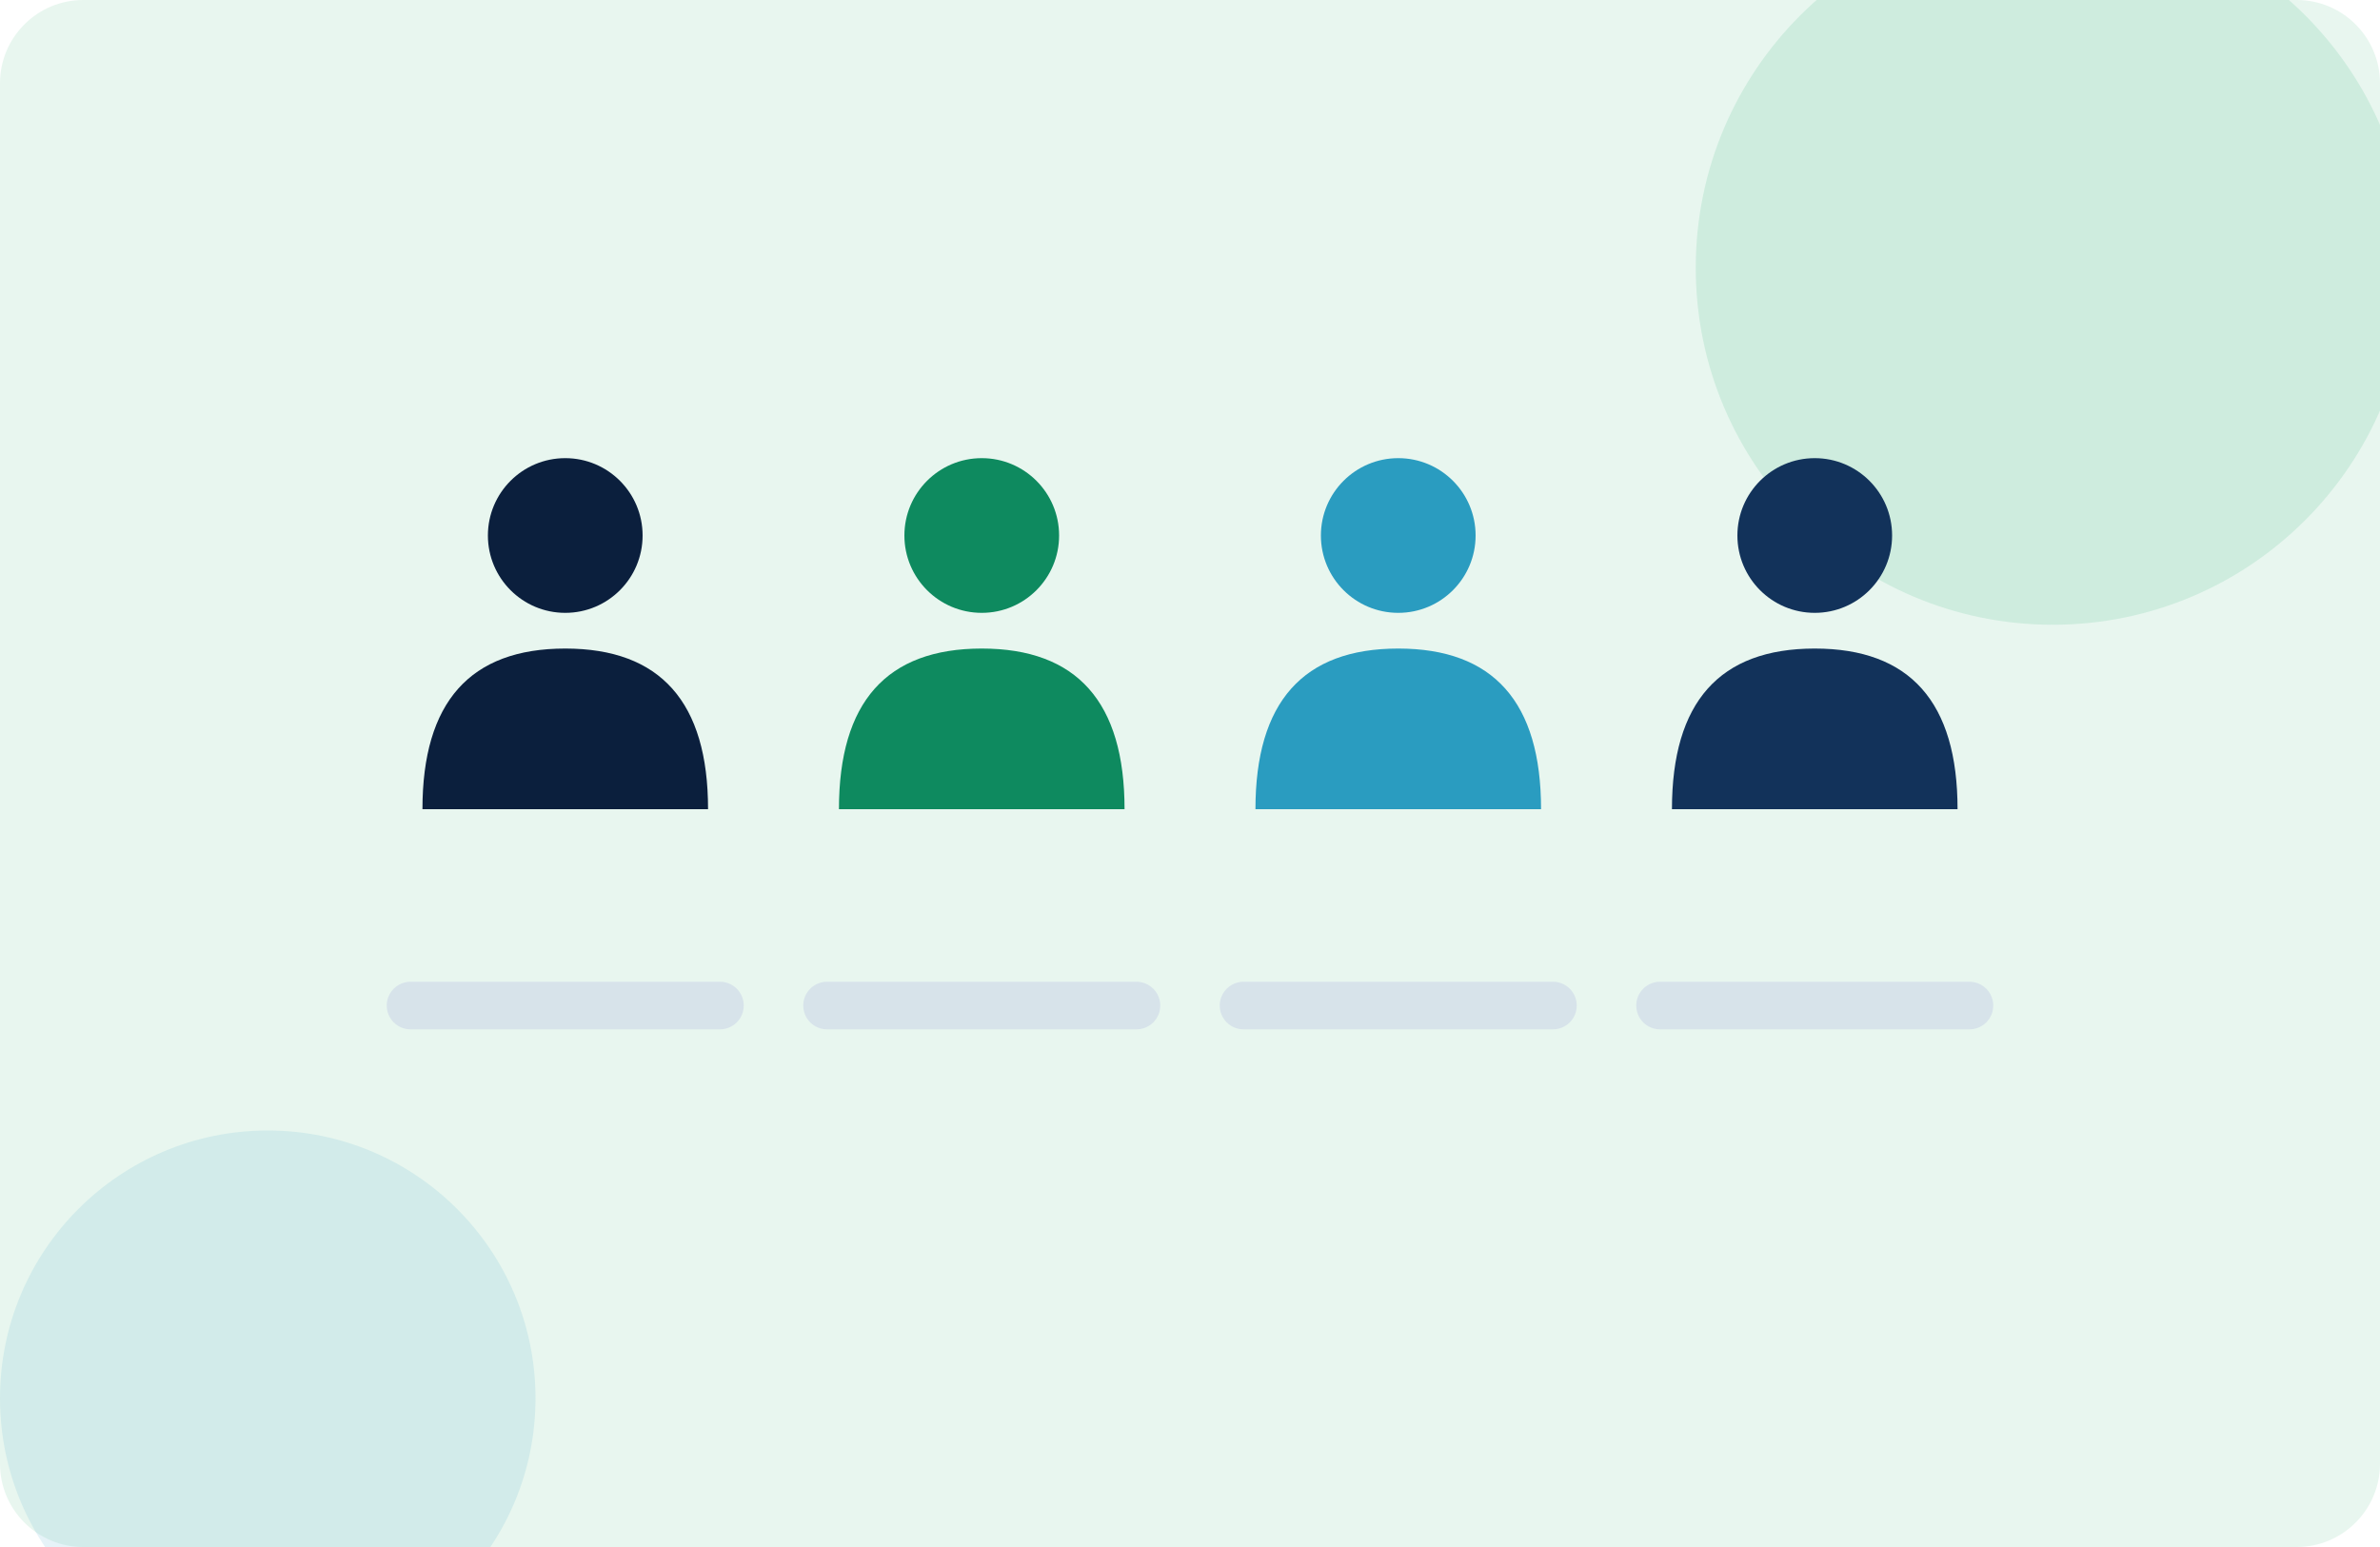
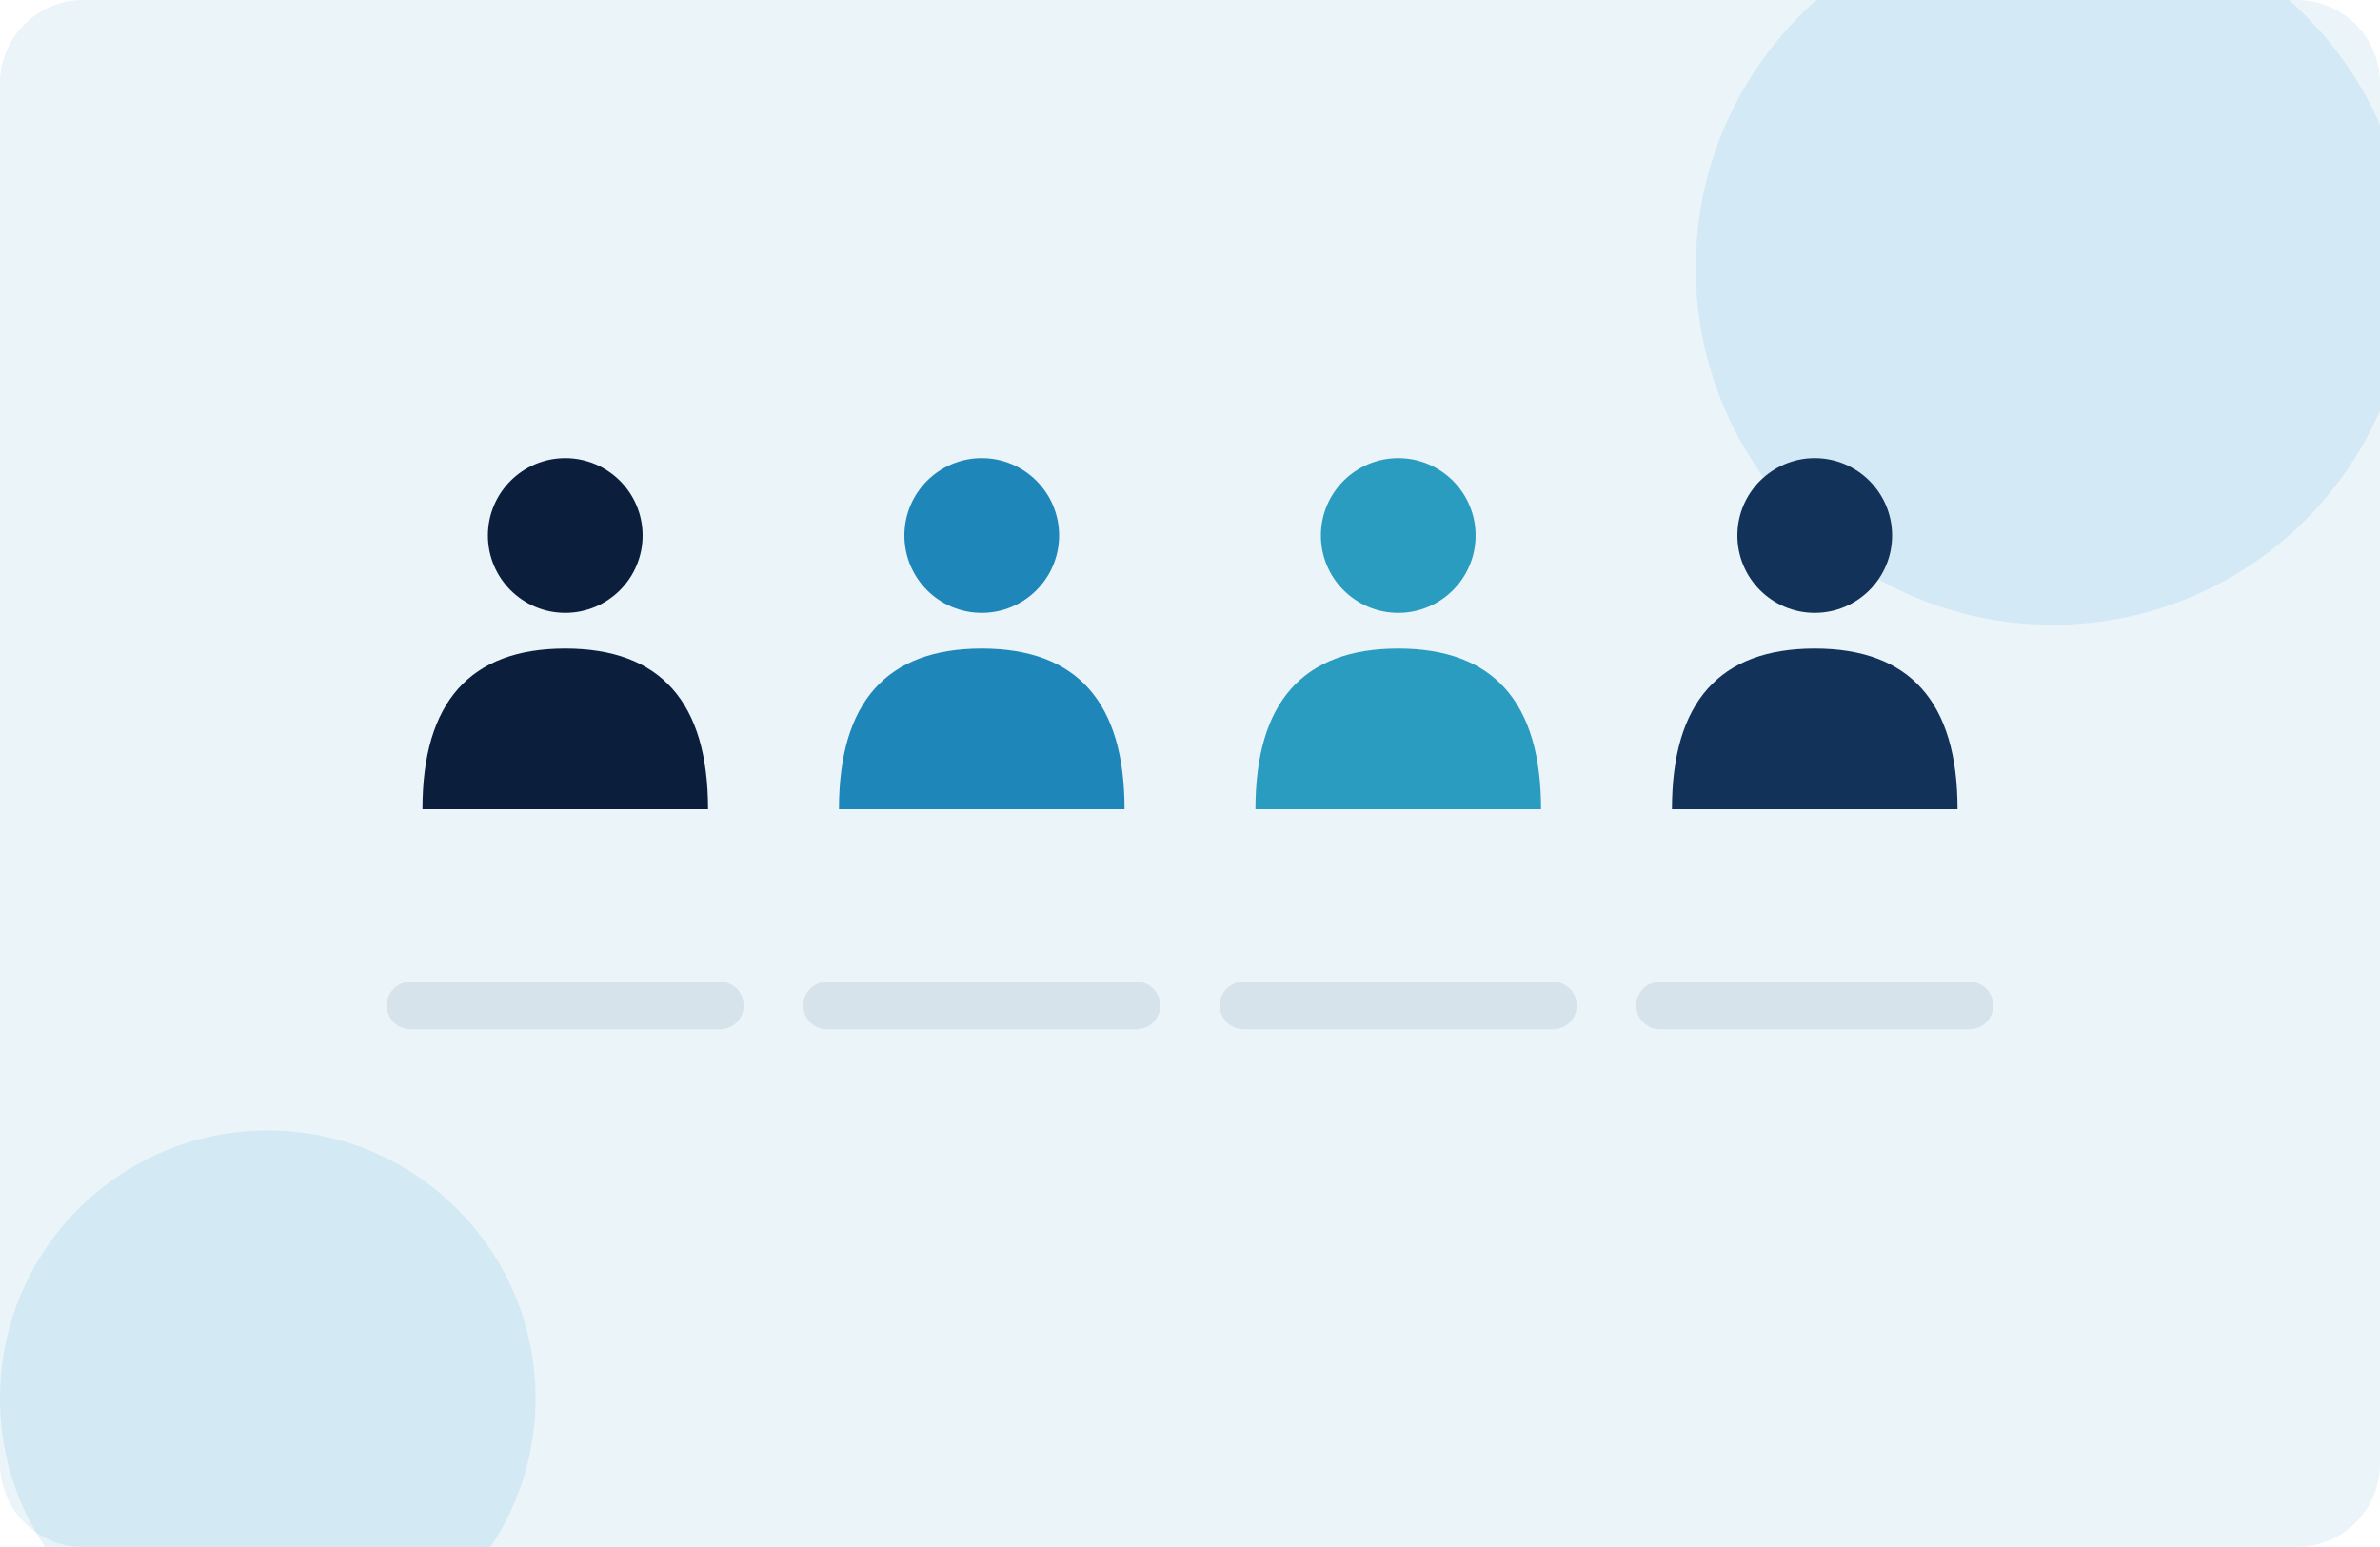
<svg xmlns="http://www.w3.org/2000/svg" viewBox="0 0 800 520" width="800" height="520" role="img">
-   <rect width="800" height="520" rx="28" fill="#e8f6ef" />
-   <circle cx="690" cy="90" r="120" fill="#7fcfab" opacity=".25" />
+   <rect width="800" height="520" rx="28" fill="#eaf4f9" />
+   <circle cx="690" cy="90" r="120" fill="#8ec8e6" opacity=".25" />
  <circle cx="90" cy="470" r="90" fill="#2a9cc0" opacity=".12" />
  <circle cx="190" cy="180" r="26.0" fill="#0b1f3d" />
  <path d="M142.0 272.0 q0 -54 48.0 -54 q48.0 0 48.0 54 z" fill="#0b1f3d" />
-   <circle cx="330" cy="180" r="26.0" fill="#0e8a5f" />
-   <path d="M282.0 272.0 q0 -54 48.0 -54 q48.0 0 48.0 54 z" fill="#0e8a5f" />
+   <circle cx="330" cy="180" r="26.0" fill="#1f86b9" />
+   <path d="M282.0 272.0 q0 -54 48.0 -54 q48.0 0 48.0 54 z" fill="#1f86b9" />
  <circle cx="470" cy="180" r="26.0" fill="#2a9cc0" />
  <path d="M422.0 272.0 q0 -54 48.0 -54 q48.0 0 48.0 54 z" fill="#2a9cc0" />
  <circle cx="610" cy="180" r="26.0" fill="#12325a" />
  <path d="M562.0 272.0 q0 -54 48.0 -54 q48.0 0 48.0 54 z" fill="#12325a" />
  <rect x="130" y="330" width="120" height="16" rx="8" fill="#d7e3ea" />
  <rect x="270" y="330" width="120" height="16" rx="8" fill="#d7e3ea" />
  <rect x="410" y="330" width="120" height="16" rx="8" fill="#d7e3ea" />
  <rect x="550" y="330" width="120" height="16" rx="8" fill="#d7e3ea" />
</svg>
